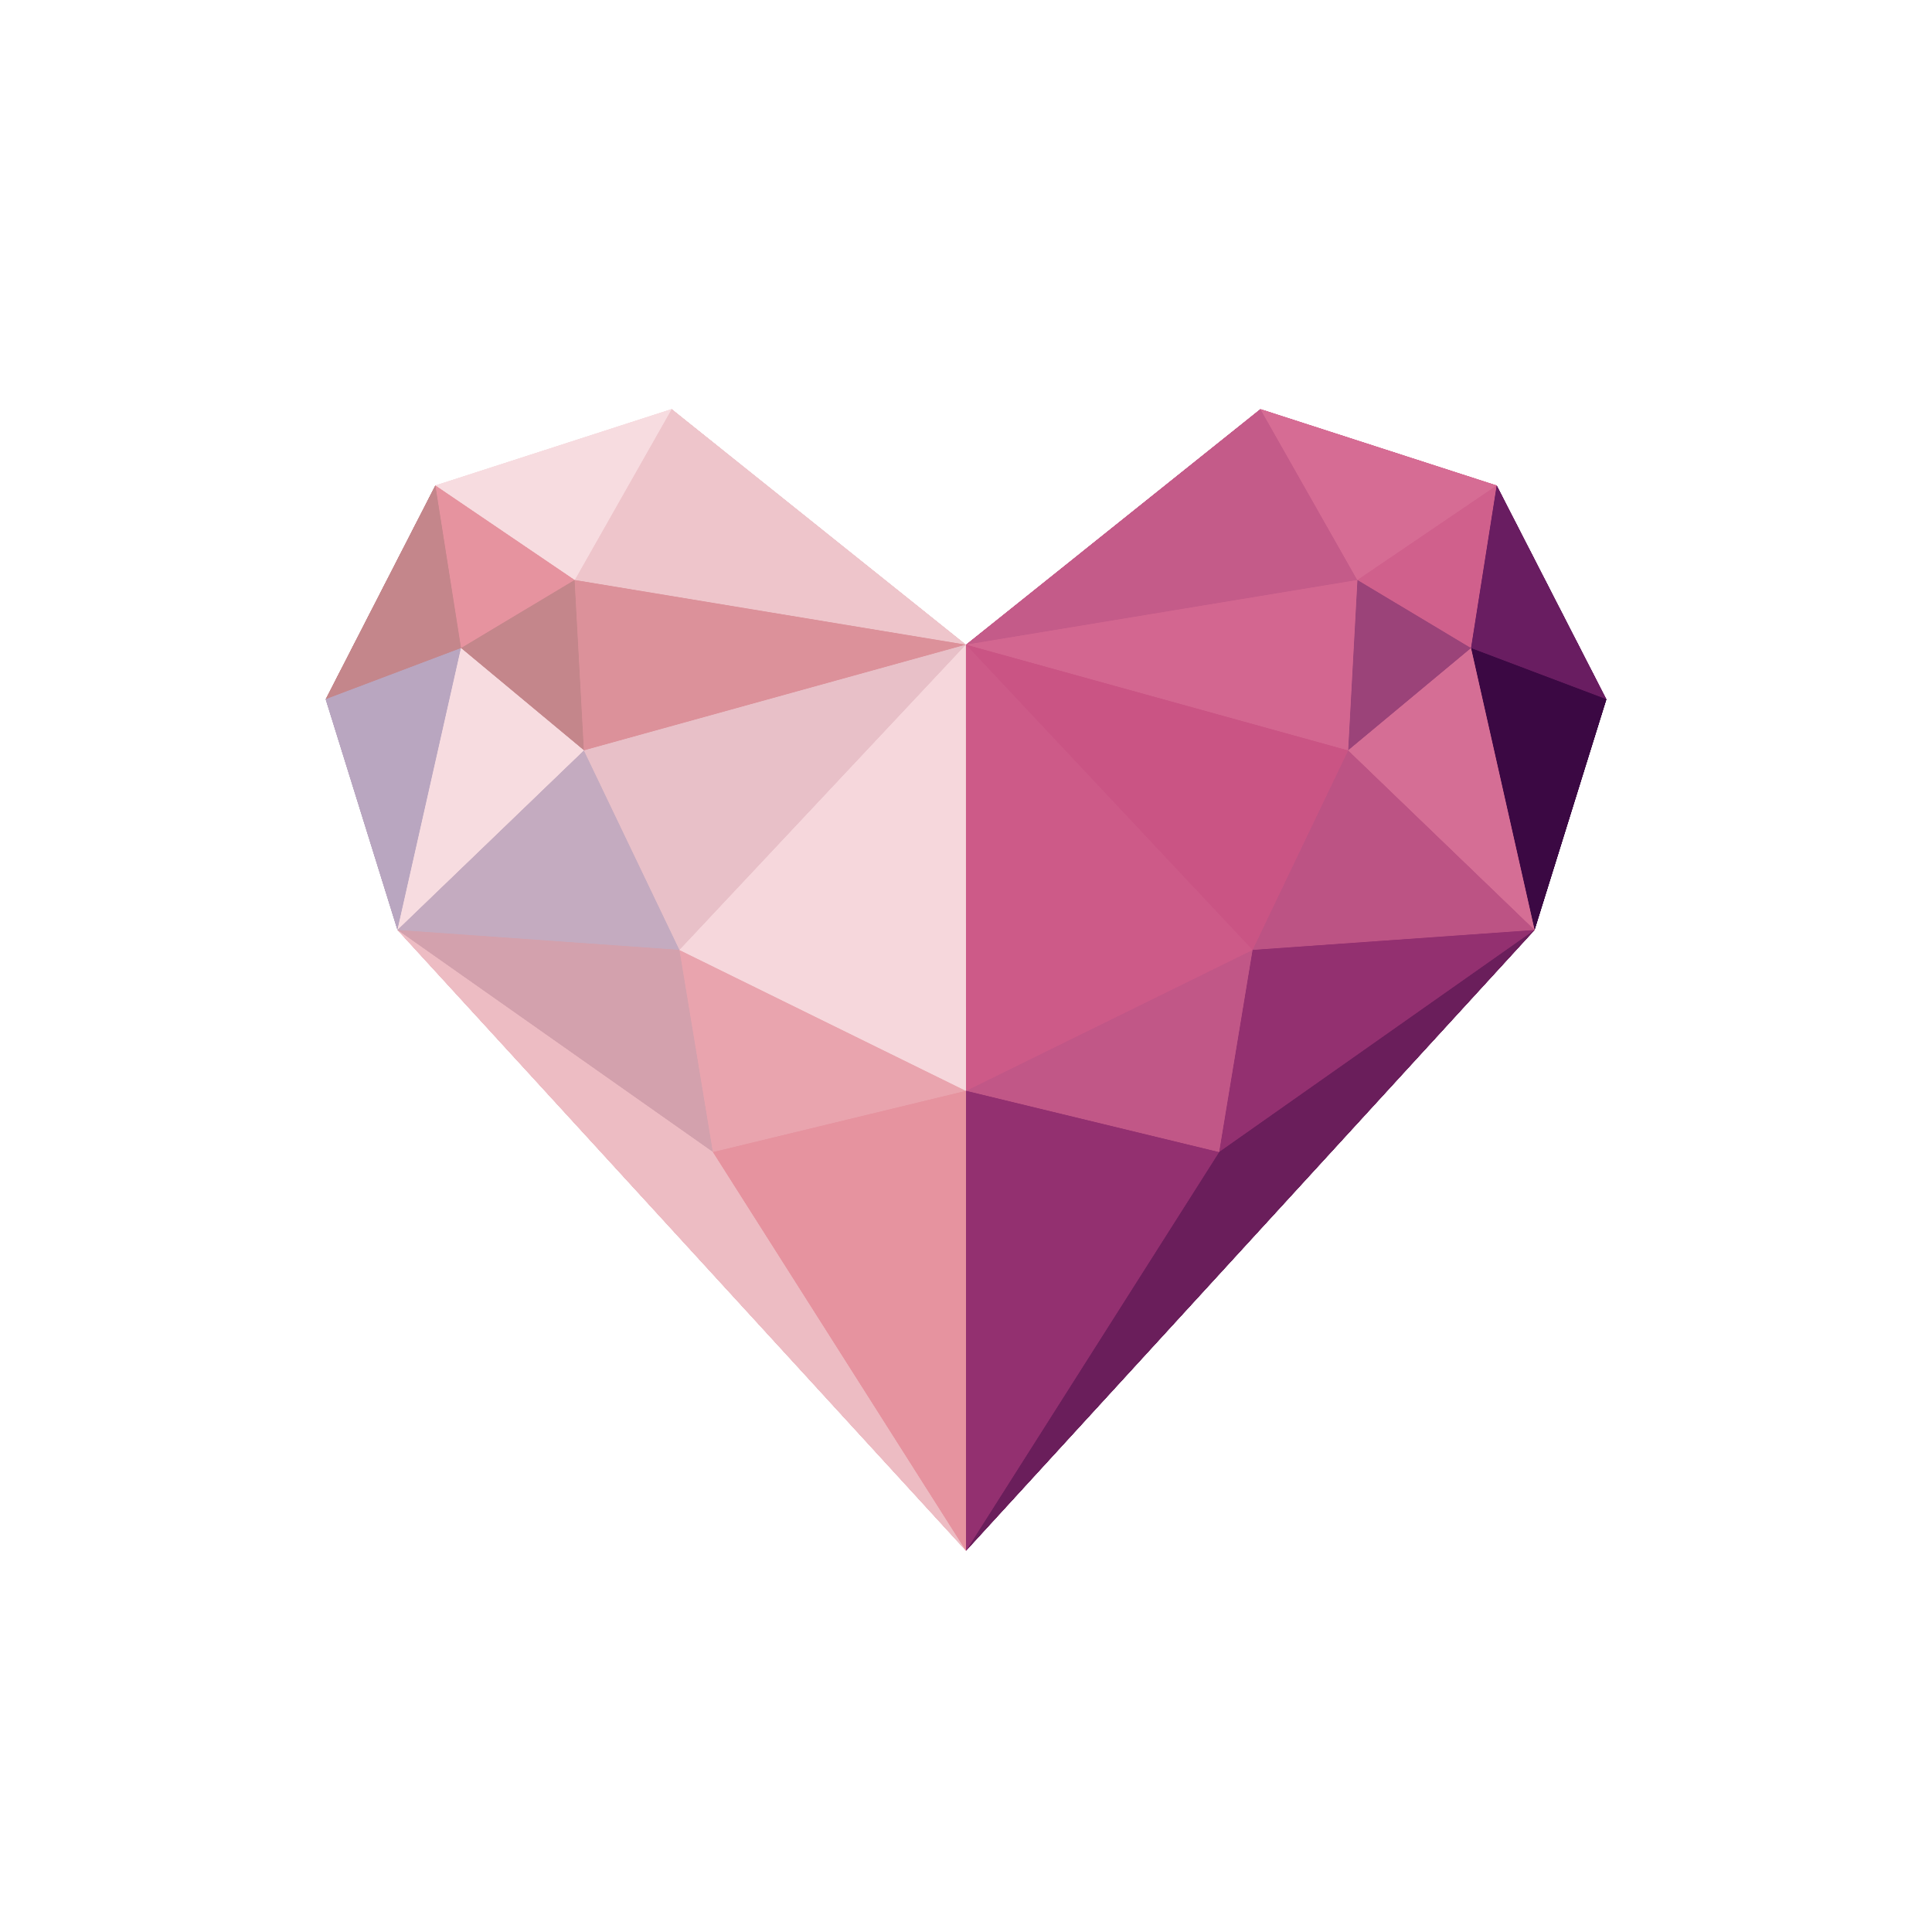
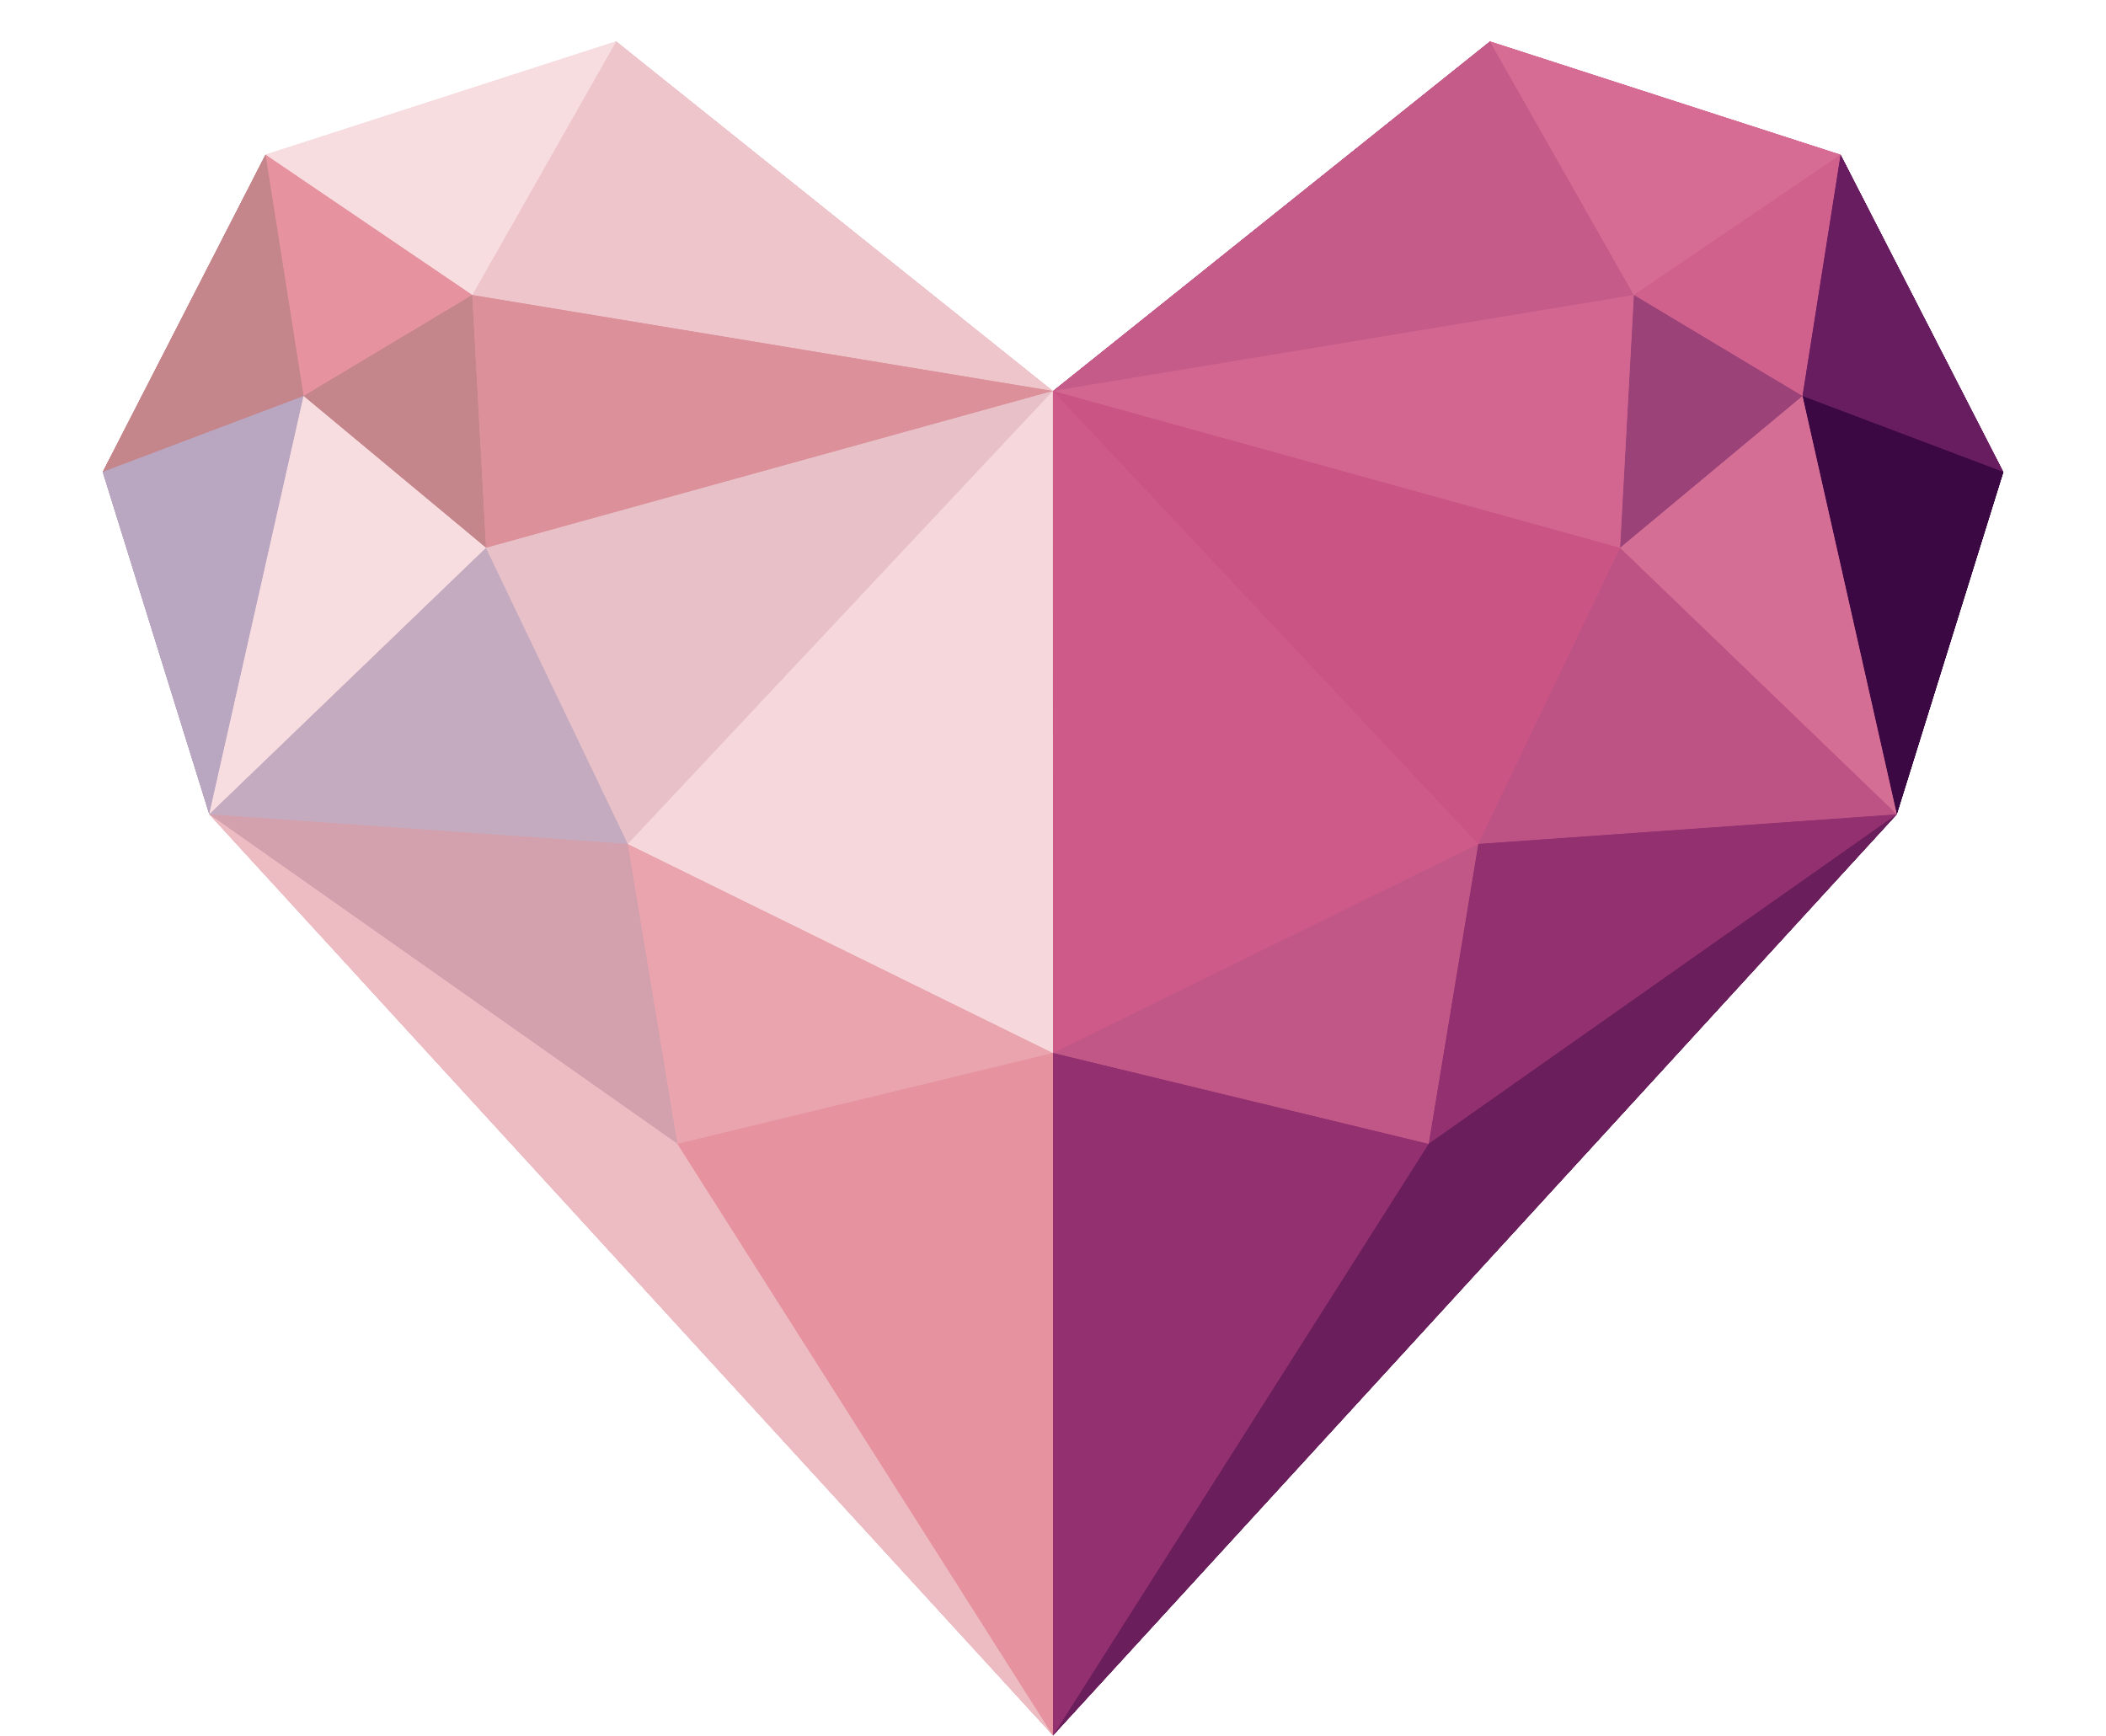
- <svg xmlns="http://www.w3.org/2000/svg" width="297mm" height="297mm" viewBox="0 0 297 297" version="1.1" id="svg8">
+ <svg xmlns="http://www.w3.org/2000/svg" width="297mm" height="244.777mm" viewBox="0 0 297 244.777" version="1.1" id="svg8">
  <defs id="defs2">
    <filter x="0" y="0" width="1" height="1" id="filter892" style="color-interpolation-filters:sRGB">
      <feColorMatrix values="1 0 0 0 0 0 1 0 0 0 0 0 1 0 0 0 0 0 1.8 0 " id="feColorMatrix890" />
    </filter>
    <filter style="color-interpolation-filters:sRGB" x="0" y="0" width="1" height="1" id="filter892-3">
      <feColorMatrix values="1 0 0 0 0 0 1 0 0 0 0 0 1 0 0 0 0 0 1.8 0 " id="feColorMatrix890-6" />
    </filter>
  </defs>
-   <g id="layer1">
+   <g id="layer1" transform="translate(2.4624172e-6,-52.22279)">
    <g transform="matrix(4.267781,0,0,4.267781,7.696506,101.6637)" id="g6" style="fill:#919191;fill-opacity:1" />
    <g transform="matrix(4.267781,0,0,4.267781,7.696506,101.6637)" id="g8" style="fill:#919191;fill-opacity:1" />
    <g transform="matrix(4.267781,0,0,4.267781,7.696506,101.6637)" id="g10" style="fill:#919191;fill-opacity:1" />
    <g transform="matrix(4.267781,0,0,4.267781,7.696506,101.6637)" id="g12" style="fill:#919191;fill-opacity:1" />
    <g transform="matrix(4.267781,0,0,4.267781,7.696506,101.6637)" id="g14" style="fill:#919191;fill-opacity:1" />
    <g transform="matrix(4.267781,0,0,4.267781,7.696506,101.6637)" id="g16" style="fill:#919191;fill-opacity:1" />
    <g transform="matrix(4.267781,0,0,4.267781,7.696506,101.6637)" id="g18" style="fill:#919191;fill-opacity:1" />
    <g transform="matrix(4.267781,0,0,4.267781,7.696506,101.6637)" id="g20" style="fill:#919191;fill-opacity:1" />
    <g transform="matrix(4.267781,0,0,4.267781,7.696506,101.6637)" id="g22" style="fill:#919191;fill-opacity:1" />
    <g transform="matrix(4.267781,0,0,4.267781,7.696506,101.6637)" id="g24" style="fill:#919191;fill-opacity:1" />
    <g transform="matrix(4.267781,0,0,4.267781,7.696506,101.6637)" id="g26" style="fill:#919191;fill-opacity:1" />
    <g transform="matrix(4.267781,0,0,4.267781,7.696506,101.6637)" id="g28" style="fill:#919191;fill-opacity:1" />
    <g transform="matrix(4.267781,0,0,4.267781,7.696506,101.6637)" id="g30" style="fill:#919191;fill-opacity:1" />
    <g transform="matrix(4.267781,0,0,4.267781,7.696506,101.6637)" id="g32" style="fill:#919191;fill-opacity:1" />
    <g transform="matrix(4.267781,0,0,4.267781,7.696506,101.6637)" id="g34" style="fill:#919191;fill-opacity:1" />
-     <g id="g230" transform="matrix(1.195415,0.1047955,-0.1047955,1.195415,-11.22337,-92.12596)">
+     <g id="g230" transform="matrix(1.627463,0.1426708,-0.1426708,1.627463,-68.95062,-152.9816)">
      <g style="filter:url(#filter892)" transform="translate(-6.024163,-11.17618)" id="g148">
        <path style="opacity:1;vector-effect:none;fill:#eec5cb;fill-opacity:1;stroke:none;stroke-width:0.265;stroke-linecap:square;stroke-linejoin:bevel;stroke-miterlimit:4;stroke-dasharray:none;stroke-dashoffset:0;stroke-opacity:1;paint-order:fill markers stroke" d="m 152.531,158.307 -50.66,-3.878 10.462,-22.898 z" id="path1021-2-0" />
        <path style="opacity:1;vector-effect:none;fill:#f7dce0;fill-opacity:0.996;stroke:none;stroke-width:0.265;stroke-linecap:square;stroke-linejoin:bevel;stroke-miterlimit:4;stroke-dasharray:none;stroke-dashoffset:0;stroke-opacity:1;paint-order:fill markers stroke" d="M 112.333,131.531 101.871,154.429 83.031,143.92 Z" id="path1023-9-8" />
        <path style="opacity:1;vector-effect:none;fill:#e6939f;fill-opacity:0.985;stroke:none;stroke-width:0.265;stroke-linecap:square;stroke-linejoin:bevel;stroke-miterlimit:4;stroke-dasharray:none;stroke-dashoffset:0;stroke-opacity:1;paint-order:fill markers stroke" d="m 101.871,154.429 -13.743,9.963 -5.097,-20.473 z" id="path1025-7-6" />
        <path style="opacity:1;vector-effect:none;fill:#c4868b;fill-opacity:1;stroke:none;stroke-width:0.265;stroke-linecap:square;stroke-linejoin:bevel;stroke-miterlimit:4;stroke-dasharray:none;stroke-dashoffset:0;stroke-opacity:1;paint-order:fill markers stroke" d="m 83.031,143.92 5.097,20.473 -16.702,8.041 z" id="path1027-0-6" />
        <path style="opacity:1;vector-effect:none;fill:#c4868b;fill-opacity:1;stroke:none;stroke-width:0.265;stroke-linecap:square;stroke-linejoin:bevel;stroke-miterlimit:4;stroke-dasharray:none;stroke-dashoffset:0;stroke-opacity:1;paint-order:fill markers stroke" d="m 101.871,154.429 3.092,21.644 -16.835,-11.681 z" id="path1029-5-1" />
        <path style="opacity:1;vector-effect:none;fill:#dc919a;fill-opacity:1;stroke:none;stroke-width:0.265;stroke-linecap:square;stroke-linejoin:bevel;stroke-miterlimit:4;stroke-dasharray:none;stroke-dashoffset:0;stroke-opacity:1;paint-order:fill markers stroke" d="m 152.531,158.307 -47.568,17.766 -3.092,-21.644 50.66,3.878" id="path1031-9-8" />
        <path style="opacity:1;vector-effect:none;fill:#b9a6c0;fill-opacity:1;stroke:none;stroke-width:0.265;stroke-linecap:square;stroke-linejoin:bevel;stroke-miterlimit:4;stroke-dasharray:none;stroke-dashoffset:0;stroke-opacity:1;paint-order:fill markers stroke" d="m 83.171,201.075 4.957,-36.683 -16.702,8.041 z" id="path1033-5-6" />
        <path style="opacity:1;vector-effect:none;fill:#f7dce0;fill-opacity:0.989;stroke:none;stroke-width:0.265;stroke-linecap:square;stroke-linejoin:bevel;stroke-miterlimit:4;stroke-dasharray:none;stroke-dashoffset:0;stroke-opacity:1;paint-order:fill markers stroke" d="m 104.963,176.073 -21.792,25.001 4.957,-36.683 z" id="path1035-3-2" />
        <path style="opacity:1;vector-effect:none;fill:#c4abc0;fill-opacity:1;stroke:none;stroke-width:0.265;stroke-linecap:square;stroke-linejoin:bevel;stroke-miterlimit:4;stroke-dasharray:none;stroke-dashoffset:0;stroke-opacity:1;paint-order:fill markers stroke" d="m 104.963,176.073 14.43,24.393 -36.222,0.609 z" id="path1037-5-1" />
        <path style="opacity:1;vector-effect:none;fill:#e8c0c8;fill-opacity:1;stroke:none;stroke-width:0.265;stroke-linecap:square;stroke-linejoin:bevel;stroke-miterlimit:4;stroke-dasharray:none;stroke-dashoffset:0;stroke-opacity:1;paint-order:fill markers stroke" d="M 152.531,158.307 119.392,200.466 104.963,176.073 Z" id="path1039-8-0" />
        <path style="opacity:1;vector-effect:none;fill:#d3a1ad;fill-opacity:1;stroke:none;stroke-width:0.265;stroke-linecap:square;stroke-linejoin:bevel;stroke-miterlimit:4;stroke-dasharray:none;stroke-dashoffset:0;stroke-opacity:1;paint-order:fill markers stroke" d="m 119.392,200.466 6.528,25.424 -42.749,-24.815 z" id="path1041-4-6" />
        <path style="opacity:1;vector-effect:none;fill:#edbcc3;fill-opacity:1;stroke:none;stroke-width:0.265;stroke-linecap:square;stroke-linejoin:bevel;stroke-miterlimit:4;stroke-dasharray:none;stroke-dashoffset:0;stroke-opacity:1;paint-order:fill markers stroke" d="m 125.92,225.89 36.752,48.047 -79.501,-72.862 z" id="path1043-8-0" />
        <path style="opacity:1;vector-effect:none;fill:#e9a4ae;fill-opacity:1;stroke:none;stroke-width:0.265;stroke-linecap:square;stroke-linejoin:bevel;stroke-miterlimit:4;stroke-dasharray:none;stroke-dashoffset:0;stroke-opacity:1;paint-order:fill markers stroke" d="m 119.392,200.466 38.135,14.773 -31.608,10.65 z" id="path1045-6-1" />
        <path style="opacity:1;vector-effect:none;fill:#f6d7dc;fill-opacity:1;stroke:none;stroke-width:0.265;stroke-linecap:square;stroke-linejoin:bevel;stroke-miterlimit:4;stroke-dasharray:none;stroke-dashoffset:0;stroke-opacity:1;paint-order:fill markers stroke" d="m 152.531,158.307 4.997,56.932 -38.135,-14.773 z" id="path1047-2-0" />
        <path style="opacity:1;vector-effect:none;fill:#e6939f;fill-opacity:1;stroke:none;stroke-width:0.265;stroke-linecap:square;stroke-linejoin:bevel;stroke-miterlimit:4;stroke-dasharray:none;stroke-dashoffset:0;stroke-opacity:1;paint-order:fill markers stroke" d="m 157.528,215.24 5.144,58.697 -36.752,-48.047 z" id="path1049-8-4" />
      </g>
      <g style="filter:url(#filter892-3)" transform="matrix(-0.984756,0.1739414,0.1739414,0.984756,269.1911,-35.29569)" id="g148-7">
        <path style="opacity:1;vector-effect:none;fill:#c45b89;fill-opacity:1;stroke:none;stroke-width:0.265;stroke-linecap:square;stroke-linejoin:bevel;stroke-miterlimit:4;stroke-dasharray:none;stroke-dashoffset:0;stroke-opacity:1;paint-order:fill markers stroke" d="m 152.546,158.306 -50.675,-3.877 10.462,-22.898 z" id="path1021-2-0-5" />
        <path style="opacity:1;vector-effect:none;fill:#d66c94;fill-opacity:1;stroke:none;stroke-width:0.265;stroke-linecap:square;stroke-linejoin:bevel;stroke-miterlimit:4;stroke-dasharray:none;stroke-dashoffset:0;stroke-opacity:1;paint-order:fill markers stroke" d="M 112.333,131.531 101.871,154.429 83.031,143.92 Z" id="path1023-9-8-3" />
        <path style="opacity:1;vector-effect:none;fill:#d0608c;fill-opacity:1;stroke:none;stroke-width:0.265;stroke-linecap:square;stroke-linejoin:bevel;stroke-miterlimit:4;stroke-dasharray:none;stroke-dashoffset:0;stroke-opacity:1;paint-order:fill markers stroke" d="m 101.871,154.429 -13.743,9.963 -5.097,-20.473 z" id="path1025-7-6-5" />
        <path style="opacity:1;vector-effect:none;fill:#691d61;fill-opacity:1;stroke:none;stroke-width:0.265;stroke-linecap:square;stroke-linejoin:bevel;stroke-miterlimit:4;stroke-dasharray:none;stroke-dashoffset:0;stroke-opacity:1;paint-order:fill markers stroke" d="m 83.031,143.92 5.097,20.473 -16.702,8.041 z" id="path1027-0-6-6" />
        <path style="opacity:1;vector-effect:none;fill:#9b4379;fill-opacity:1;stroke:none;stroke-width:0.265;stroke-linecap:square;stroke-linejoin:bevel;stroke-miterlimit:4;stroke-dasharray:none;stroke-dashoffset:0;stroke-opacity:1;paint-order:fill markers stroke" d="m 101.871,154.429 3.092,21.644 -16.835,-11.681 z" id="path1029-5-1-2" />
        <path style="opacity:1;vector-effect:none;fill:#d36690;fill-opacity:1;stroke:none;stroke-width:0.265;stroke-linecap:square;stroke-linejoin:bevel;stroke-miterlimit:4;stroke-dasharray:none;stroke-dashoffset:0;stroke-opacity:1;paint-order:fill markers stroke" d="m 152.546,158.306 -47.583,17.767 -3.092,-21.644 50.675,3.877" id="path1031-9-8-9" />
        <path style="opacity:1;vector-effect:none;fill:#3b0843;fill-opacity:1;stroke:none;stroke-width:0.265;stroke-linecap:square;stroke-linejoin:bevel;stroke-miterlimit:4;stroke-dasharray:none;stroke-dashoffset:0;stroke-opacity:1;paint-order:fill markers stroke" d="m 83.171,201.075 4.957,-36.683 -16.702,8.041 z" id="path1033-5-6-1" />
        <path style="opacity:1;vector-effect:none;fill:#d56e95;fill-opacity:1;stroke:none;stroke-width:0.265;stroke-linecap:square;stroke-linejoin:bevel;stroke-miterlimit:4;stroke-dasharray:none;stroke-dashoffset:0;stroke-opacity:1;paint-order:fill markers stroke" d="m 104.963,176.073 -21.792,25.001 4.957,-36.683 z" id="path1035-3-2-2" />
        <path style="opacity:1;vector-effect:none;fill:#bc5384;fill-opacity:1;stroke:none;stroke-width:0.265;stroke-linecap:square;stroke-linejoin:bevel;stroke-miterlimit:4;stroke-dasharray:none;stroke-dashoffset:0;stroke-opacity:1;paint-order:fill markers stroke" d="m 104.963,176.073 14.43,24.393 -36.222,0.609 z" id="path1037-5-1-7" />
        <path style="opacity:1;vector-effect:none;fill:#ca5484;fill-opacity:1;stroke:none;stroke-width:0.265;stroke-linecap:square;stroke-linejoin:bevel;stroke-miterlimit:4;stroke-dasharray:none;stroke-dashoffset:0;stroke-opacity:1;paint-order:fill markers stroke" d="m 152.546,158.306 -33.154,42.16 -14.43,-24.393 z" id="path1039-8-0-0" />
        <path style="opacity:1;vector-effect:none;fill:#933070;fill-opacity:1;stroke:none;stroke-width:0.265;stroke-linecap:square;stroke-linejoin:bevel;stroke-miterlimit:4;stroke-dasharray:none;stroke-dashoffset:0;stroke-opacity:1;paint-order:fill markers stroke" d="m 119.392,200.466 6.528,25.424 -42.749,-24.815 z" id="path1041-4-6-9" />
        <path style="opacity:1;vector-effect:none;fill:#6a1e5b;fill-opacity:1;stroke:none;stroke-width:0.265;stroke-linecap:square;stroke-linejoin:bevel;stroke-miterlimit:4;stroke-dasharray:none;stroke-dashoffset:0;stroke-opacity:1;paint-order:fill markers stroke" d="M 125.92,225.89 162.672,273.936 83.171,201.075 Z" id="path1043-8-0-3" />
        <path style="opacity:1;vector-effect:none;fill:#c15787;fill-opacity:1;stroke:none;stroke-width:0.265;stroke-linecap:square;stroke-linejoin:bevel;stroke-miterlimit:4;stroke-dasharray:none;stroke-dashoffset:0;stroke-opacity:1;paint-order:fill markers stroke" d="m 119.392,200.466 38.135,14.773 -31.608,10.65 z" id="path1045-6-1-6" />
        <path style="opacity:1;vector-effect:none;fill:#cd5a88;fill-opacity:1;stroke:none;stroke-width:0.265;stroke-linecap:square;stroke-linejoin:bevel;stroke-miterlimit:4;stroke-dasharray:none;stroke-dashoffset:0;stroke-opacity:1;paint-order:fill markers stroke" d="m 152.546,158.306 4.982,56.933 -38.135,-14.773 z" id="path1047-2-0-0" />
        <path style="opacity:1;vector-effect:none;fill:#933070;fill-opacity:1;stroke:none;stroke-width:0.265;stroke-linecap:square;stroke-linejoin:bevel;stroke-miterlimit:4;stroke-dasharray:none;stroke-dashoffset:0;stroke-opacity:1;paint-order:fill markers stroke" d="m 157.528,215.24 5.144,58.697 -36.752,-48.047 z" id="path1049-8-4-6" />
      </g>
    </g>
  </g>
</svg>
